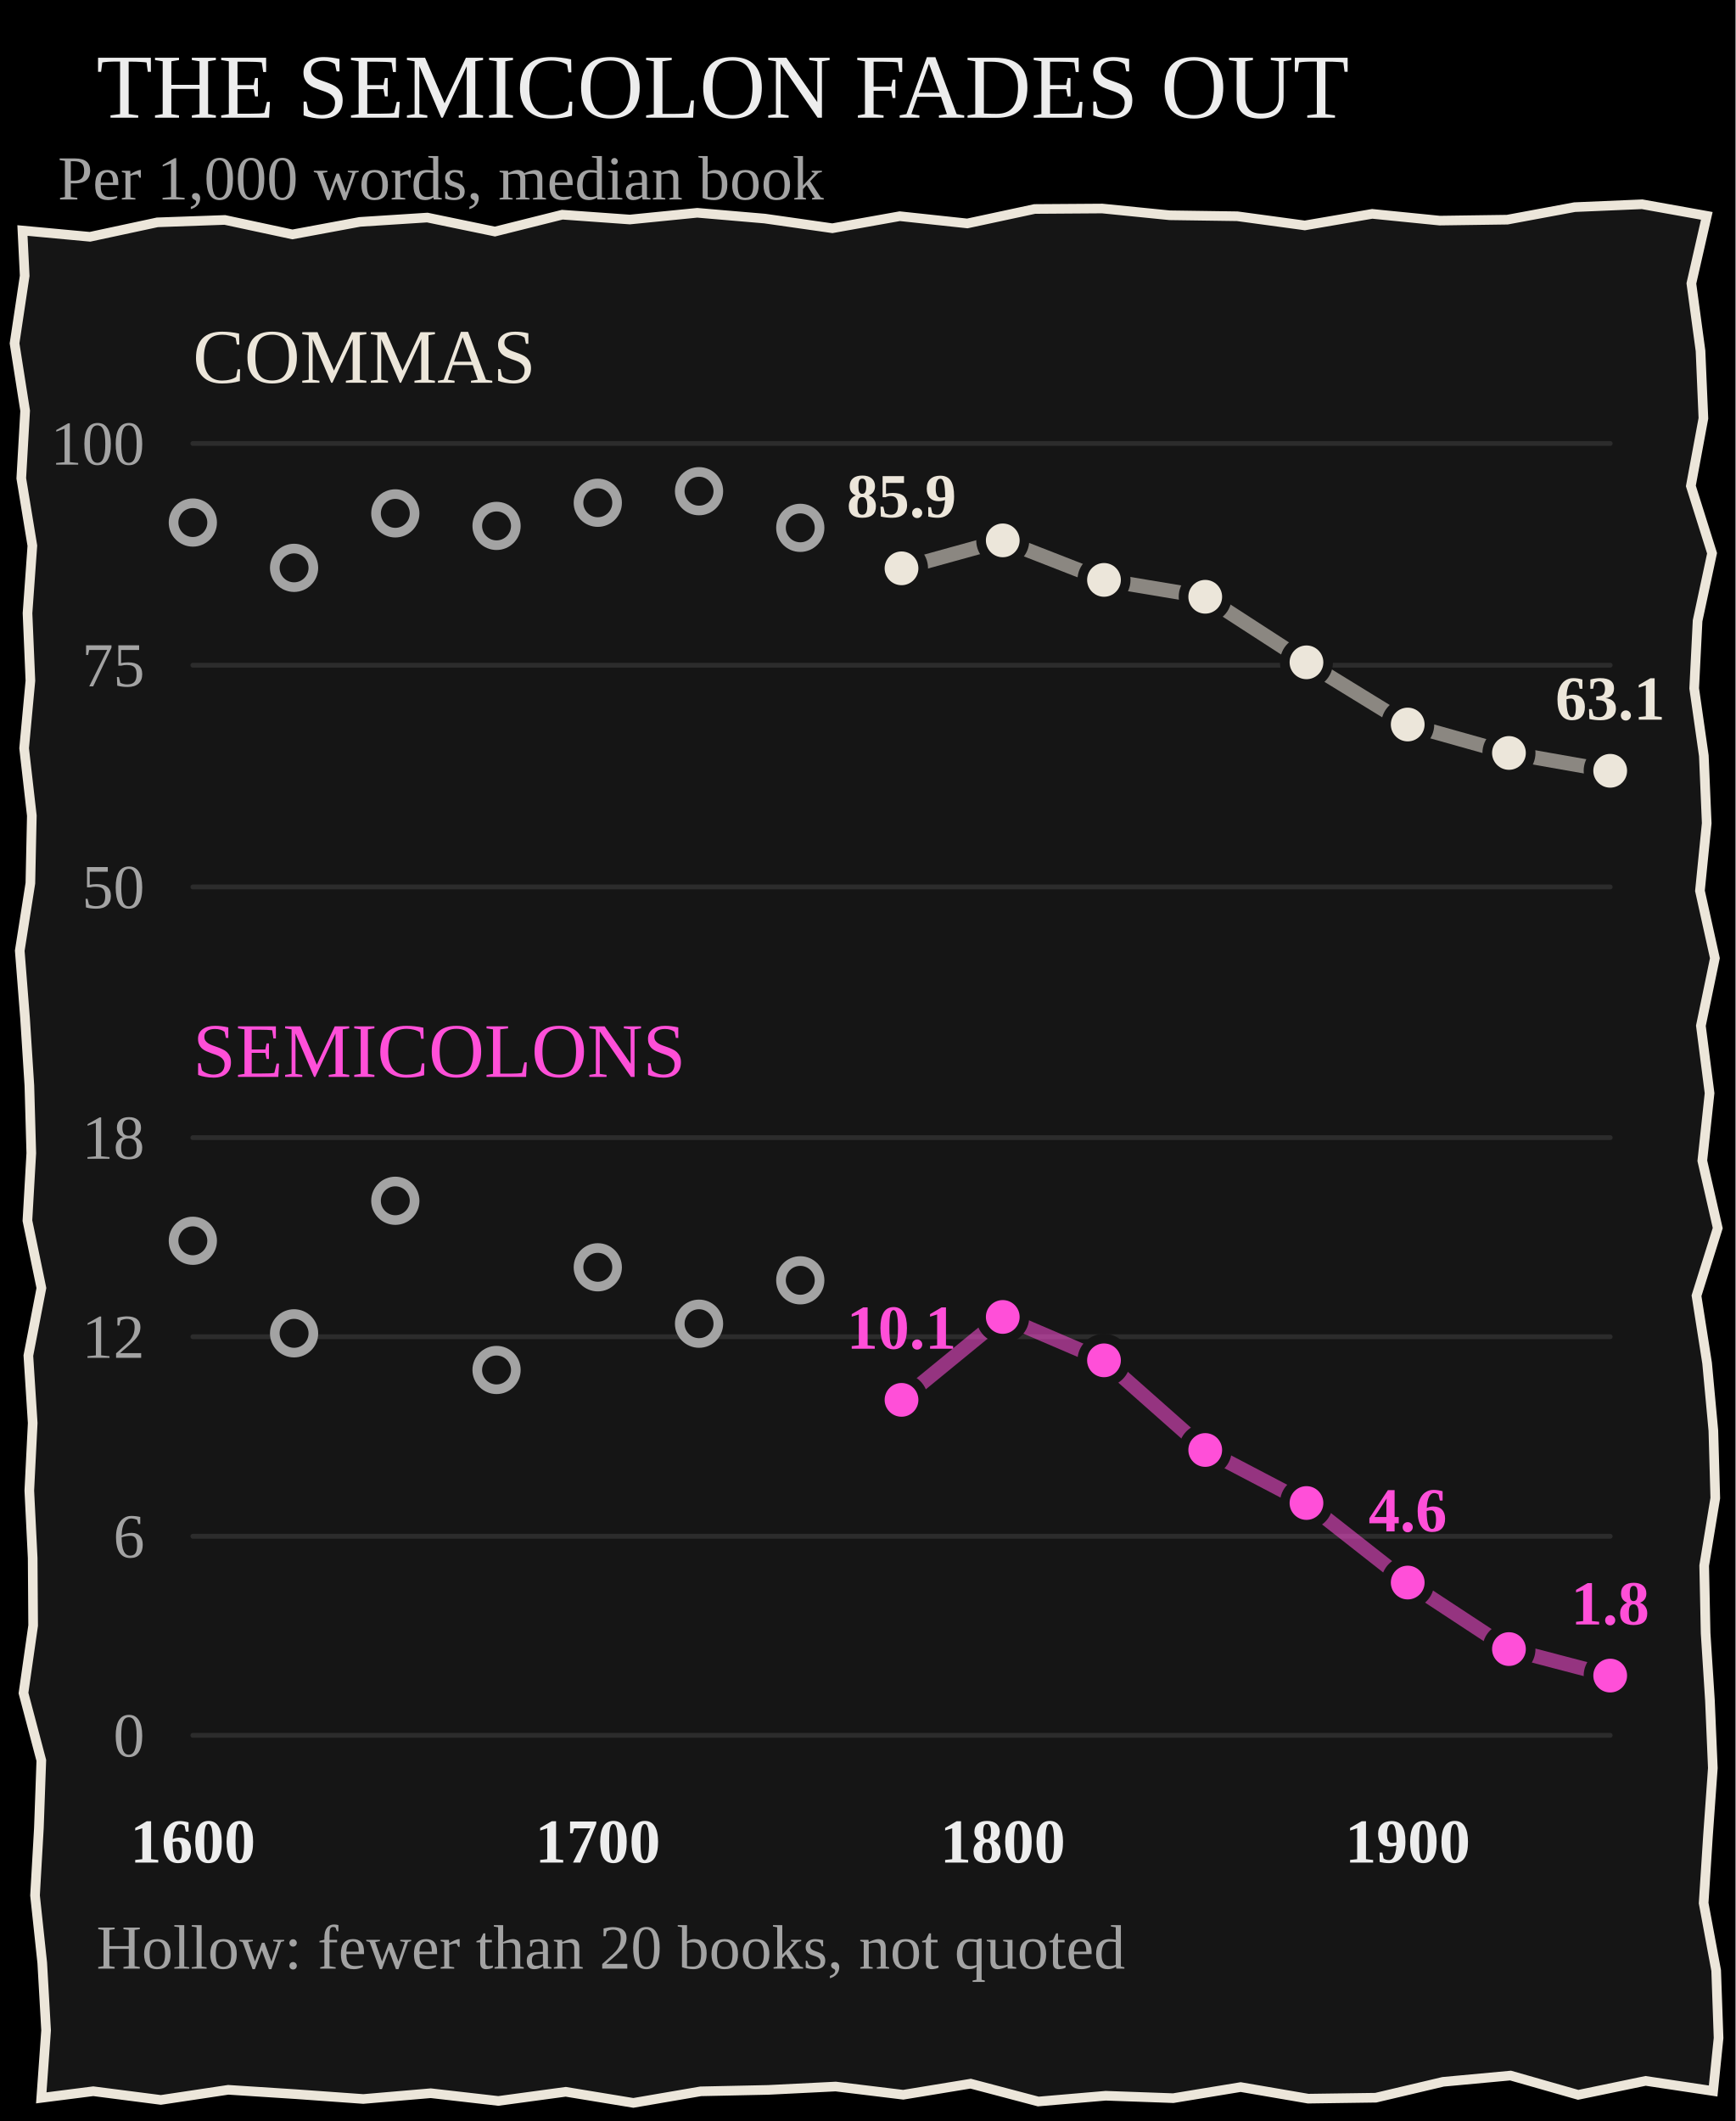
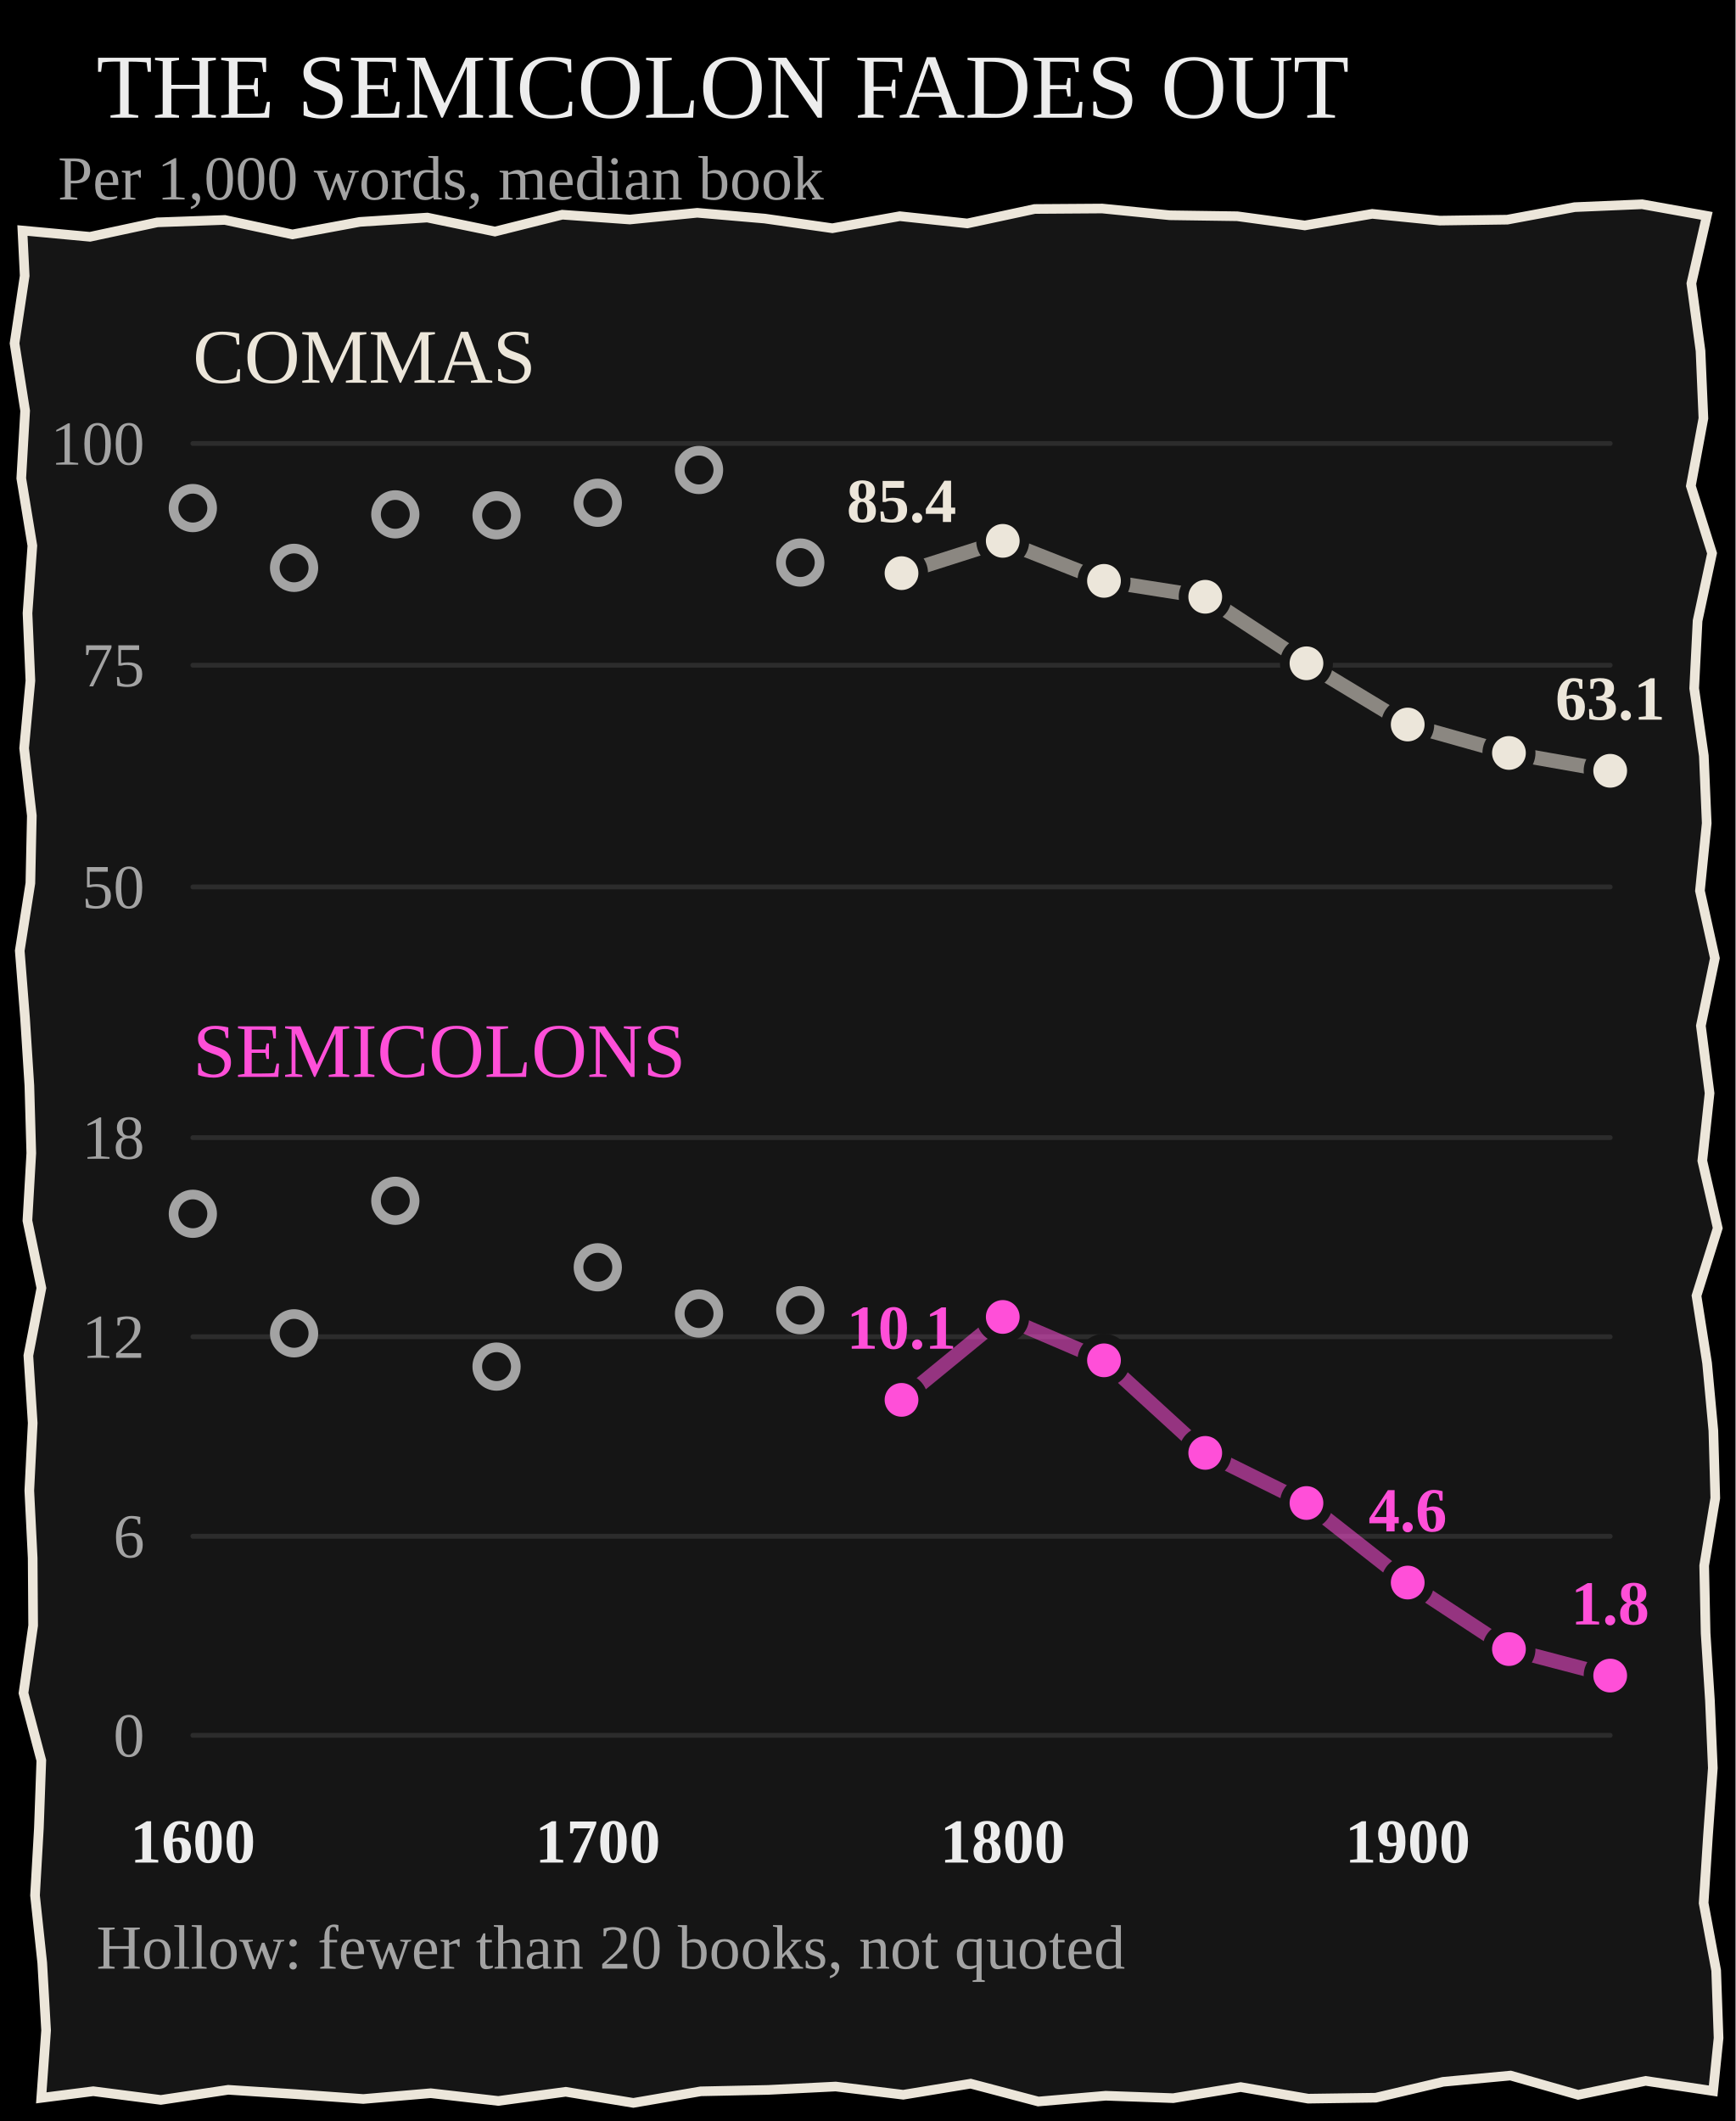
- <svg xmlns="http://www.w3.org/2000/svg" viewBox="0 0 360 440" width="360" height="440" role="img" aria-label="Two dot charts on one time axis, by 25-year period from 1600 to 1974, medians per 1,000 words. Semicolons fall from 10.1 in 1775-99 to 4.6 in 1900-24 and 1.8 in 1950-74, with the steepest fall after 1825. Commas, above for scale, fall less: from 85.9 to 63.1 over the same periods. Periods before 1775 have fewer than 20 books each and are drawn hollow.">
+ <svg xmlns="http://www.w3.org/2000/svg" viewBox="0 0 360 440" width="360" height="440" role="img" aria-label="Two dot charts on one time axis, by 25-year period from 1600 to 1974, medians per 1,000 words, duplicate copies removed. Semicolons fall from 10.1 in 1775-99 to 4.6 in 1900-24 and 1.8 in 1950-74, with the steepest fall after 1825. Commas, above for scale, fall less: from 85.4 to 63.1 over the same periods. Periods before 1775 have fewer than 20 books each and are drawn hollow.">
  <defs />
  <rect width="360" height="440" fill="#000000" />
  <path class="d-paper" d="M6,46.6 L20,48 L34,45.1 L48,44.7 L62,47.8 L76,45.3 L90,44.5 L104,47.5 L118,44.1 L132,45.2 L146,43.9 L160,45.2 L174,47.3 L188,44.9 L202,46.5 L216,43.6 L230,43.6 L244,45.1 L258,45.4 L272,47.4 L286,45.1 L300,46.6 L314,46.5 L328,44 L342,43.5 L355.4,46 L352.1,60 L353.9,74 L354.4,88 L351.7,102 L356,116 L352.9,130 L352.1,144 L354,158 L354.5,172 L353,186 L356,200 L353,214 L354.7,228 L353.1,242 L356.2,256 L351.7,270 L353.8,284 L355,298 L355.3,312 L352.9,326 L353.1,340 L353.9,354 L354.4,368 L353.3,382 L352.3,396 L354.8,410 L355.2,424 L354,435 L340,432.8 L326,435.6 L312,431.5 L298,432.7 L284,435.9 L270,436 L256,433.5 L242,435.7 L228,435.1 L214,436.2 L200,432.4 L186,434.6 L172,432.8 L158,433.4 L144,433.6 L130,435.9 L116,433.5 L102,435.3 L88,433.6 L74,434.7 L60,433.6 L46,432.6 L32,434.6 L18,432.7 L7.2,434 L8.3,420 L7.6,406 L6.2,392 L7.1,378 L7.7,364 L4.1,350 L6.2,336 L6.2,322 L5.6,308 L6.4,294 L5.6,280 L8.4,266 L5.6,252 L6.5,238 L6.2,224 L5.4,210 L4.4,196 L6.7,182 L7.1,168 L5.6,154 L7,140 L6.5,126 L7.6,112 L5.4,98 L6.3,84 L4.2,70 L6.4,56 Z" fill="#151515" stroke="#ece6da" stroke-width="2" transform="rotate(-0.4 180 240)" />
  <text x="20" y="18" font-family="var(--font-anton, Anton), Impact, sans-serif" font-size="19" fill="#ededed" text-anchor="start" dominant-baseline="central">THE SEMICOLON FADES OUT</text>
  <text x="12" y="37" font-family="var(--font-hanken-grotesk, 'Hanken Grotesk'), Arial, sans-serif" font-size="13" fill="#a3a3a3" text-anchor="start" dominant-baseline="central">Per 1,000 words, median book</text>
  <text x="40" y="74" font-family="var(--font-anton, Anton), Impact, sans-serif" font-size="16" fill="#ece6da" text-anchor="start" dominant-baseline="central">COMMAS</text>
  <path d="M40,184 L334,184" fill="none" stroke="#2c2c2c" stroke-width="1" stroke-linecap="round" />
  <text x="30" y="184" font-family="var(--font-hanken-grotesk, 'Hanken Grotesk'), Arial, sans-serif" font-size="13" fill="#a3a3a3" text-anchor="end" dominant-baseline="central">50</text>
  <path d="M40,138 L334,138" fill="none" stroke="#2c2c2c" stroke-width="1" stroke-linecap="round" />
  <text x="30" y="138" font-family="var(--font-hanken-grotesk, 'Hanken Grotesk'), Arial, sans-serif" font-size="13" fill="#a3a3a3" text-anchor="end" dominant-baseline="central">75</text>
  <path d="M40,92 L334,92" fill="none" stroke="#2c2c2c" stroke-width="1" stroke-linecap="round" />
  <text x="30" y="92" font-family="var(--font-hanken-grotesk, 'Hanken Grotesk'), Arial, sans-serif" font-size="13" fill="#a3a3a3" text-anchor="end" dominant-baseline="central">100</text>
  <text x="40" y="218" font-family="var(--font-anton, Anton), Impact, sans-serif" font-size="16" fill="#ff4fd8" text-anchor="start" dominant-baseline="central">SEMICOLONS</text>
  <path d="M40,360 L334,360" fill="none" stroke="#2c2c2c" stroke-width="1" stroke-linecap="round" />
  <text x="30" y="360" font-family="var(--font-hanken-grotesk, 'Hanken Grotesk'), Arial, sans-serif" font-size="13" fill="#a3a3a3" text-anchor="end" dominant-baseline="central">0</text>
  <path d="M40,318.7 L334,318.7" fill="none" stroke="#2c2c2c" stroke-width="1" stroke-linecap="round" />
  <text x="30" y="318.7" font-family="var(--font-hanken-grotesk, 'Hanken Grotesk'), Arial, sans-serif" font-size="13" fill="#a3a3a3" text-anchor="end" dominant-baseline="central">6</text>
  <path d="M40,277.3 L334,277.3" fill="none" stroke="#2c2c2c" stroke-width="1" stroke-linecap="round" />
  <text x="30" y="277.3" font-family="var(--font-hanken-grotesk, 'Hanken Grotesk'), Arial, sans-serif" font-size="13" fill="#a3a3a3" text-anchor="end" dominant-baseline="central">12</text>
  <path d="M40,236 L334,236" fill="none" stroke="#2c2c2c" stroke-width="1" stroke-linecap="round" />
  <text x="30" y="236" font-family="var(--font-hanken-grotesk, 'Hanken Grotesk'), Arial, sans-serif" font-size="13" fill="#a3a3a3" text-anchor="end" dominant-baseline="central">18</text>
  <text x="40" y="382" font-family="var(--font-hanken-grotesk, 'Hanken Grotesk'), Arial, sans-serif" font-size="13" font-weight="600" fill="#ededed" text-anchor="middle" dominant-baseline="central">1600</text>
  <text x="124" y="382" font-family="var(--font-hanken-grotesk, 'Hanken Grotesk'), Arial, sans-serif" font-size="13" font-weight="600" fill="#ededed" text-anchor="middle" dominant-baseline="central">1700</text>
  <text x="208" y="382" font-family="var(--font-hanken-grotesk, 'Hanken Grotesk'), Arial, sans-serif" font-size="13" font-weight="600" fill="#ededed" text-anchor="middle" dominant-baseline="central">1800</text>
  <text x="292" y="382" font-family="var(--font-hanken-grotesk, 'Hanken Grotesk'), Arial, sans-serif" font-size="13" font-weight="600" fill="#ededed" text-anchor="middle" dominant-baseline="central">1900</text>
  <text x="20" y="404" font-family="var(--font-hanken-grotesk, 'Hanken Grotesk'), Arial, sans-serif" font-size="13" fill="#a3a3a3" text-anchor="start" dominant-baseline="central">Hollow: fewer than 20 books, not quoted</text>
-   <path d="M187,117.9 L208,112.1 L229,120.3 L250,123.8 L271,137.4 L292,150.3 L313,156.2 L334,159.9" fill="none" stroke="#ece6da" stroke-width="3" stroke-linejoin="round" stroke-opacity="0.55" class="d-flow" opacity="1" />
-   <circle cx="40" r="4" fill="#151515" stroke="#a3a3a3" stroke-width="2" cy="108.4" opacity="1" />
+   <path d="M187,118.9 L208,112.2 L229,120.5 L250,123.8 L271,137.6 L292,150.3 L313,156.2 L334,159.9" fill="none" stroke="#ece6da" stroke-width="3" stroke-linejoin="round" stroke-opacity="0.55" class="d-flow" opacity="1" />
+   <circle cx="40" r="4" fill="#151515" stroke="#a3a3a3" stroke-width="2" cy="105.4" opacity="1" />
  <circle cx="61" r="4" fill="#151515" stroke="#a3a3a3" stroke-width="2" cy="117.8" opacity="1" />
-   <circle cx="82" r="4" fill="#151515" stroke="#a3a3a3" stroke-width="2" cy="106.5" opacity="1" />
-   <circle cx="103" r="4" fill="#151515" stroke="#a3a3a3" stroke-width="2" cy="109.1" opacity="1" />
+   <circle cx="82" r="4" fill="#151515" stroke="#a3a3a3" stroke-width="2" cy="106.7" opacity="1" />
+   <circle cx="103" r="4" fill="#151515" stroke="#a3a3a3" stroke-width="2" cy="106.9" opacity="1" />
  <circle cx="124" r="4" fill="#151515" stroke="#a3a3a3" stroke-width="2" cy="104.3" opacity="1" />
-   <circle cx="145" r="4" fill="#151515" stroke="#a3a3a3" stroke-width="2" cy="101.9" opacity="1" />
-   <circle cx="166" r="4" fill="#151515" stroke="#a3a3a3" stroke-width="2" cy="109.5" opacity="1" />
-   <circle cx="187" r="4.5" fill="#ece6da" stroke="#151515" stroke-width="2" cy="117.9" opacity="1" />
-   <circle cx="208" r="4.5" fill="#ece6da" stroke="#151515" stroke-width="2" cy="112.1" opacity="1" />
-   <circle cx="229" r="4.5" fill="#ece6da" stroke="#151515" stroke-width="2" cy="120.3" opacity="1" />
+   <circle cx="145" r="4" fill="#151515" stroke="#a3a3a3" stroke-width="2" cy="97.5" opacity="1" />
+   <circle cx="166" r="4" fill="#151515" stroke="#a3a3a3" stroke-width="2" cy="116.7" opacity="1" />
+   <circle cx="187" r="4.5" fill="#ece6da" stroke="#151515" stroke-width="2" cy="118.9" opacity="1" />
+   <circle cx="208" r="4.5" fill="#ece6da" stroke="#151515" stroke-width="2" cy="112.2" opacity="1" />
+   <circle cx="229" r="4.5" fill="#ece6da" stroke="#151515" stroke-width="2" cy="120.5" opacity="1" />
  <circle cx="250" r="4.5" fill="#ece6da" stroke="#151515" stroke-width="2" cy="123.8" opacity="1" />
-   <circle cx="271" r="4.5" fill="#ece6da" stroke="#151515" stroke-width="2" cy="137.4" opacity="1" />
+   <circle cx="271" r="4.5" fill="#ece6da" stroke="#151515" stroke-width="2" cy="137.6" opacity="1" />
  <circle cx="292" r="4.5" fill="#ece6da" stroke="#151515" stroke-width="2" cy="150.3" opacity="1" />
  <circle cx="313" r="4.5" fill="#ece6da" stroke="#151515" stroke-width="2" cy="156.2" opacity="1" />
  <circle cx="334" r="4.5" fill="#ece6da" stroke="#151515" stroke-width="2" cy="159.9" opacity="1" />
-   <text x="187" y="102.9" font-family="var(--font-hanken-grotesk, 'Hanken Grotesk'), Arial, sans-serif" font-size="13" font-weight="700" fill="#ece6da" text-anchor="middle" dominant-baseline="central" opacity="1">85.9</text>
+   <text x="187" y="103.9" font-family="var(--font-hanken-grotesk, 'Hanken Grotesk'), Arial, sans-serif" font-size="13" font-weight="700" fill="#ece6da" text-anchor="middle" dominant-baseline="central" opacity="1">85.4</text>
  <text x="334" y="144.9" font-family="var(--font-hanken-grotesk, 'Hanken Grotesk'), Arial, sans-serif" font-size="13" font-weight="700" fill="#ece6da" text-anchor="middle" dominant-baseline="central" opacity="1">63.1</text>
-   <path d="M187,290.4 L208,273.2 L229,282.2 L250,300.8 L271,311.8 L292,328.3 L313,342.1 L334,347.6" fill="none" stroke="#ff4fd8" stroke-width="3" stroke-linejoin="round" stroke-opacity="0.55" class="d-flow" opacity="1" />
-   <circle cx="40" r="4" fill="#151515" stroke="#a3a3a3" stroke-width="2" cy="257.4" opacity="1" />
+   <path d="M187,290.4 L208,273.2 L229,282.2 L250,301.4 L271,311.8 L292,328.3 L313,342.1 L334,347.6" fill="none" stroke="#ff4fd8" stroke-width="3" stroke-linejoin="round" stroke-opacity="0.55" class="d-flow" opacity="1" />
+   <circle cx="40" r="4" fill="#151515" stroke="#a3a3a3" stroke-width="2" cy="251.8" opacity="1" />
  <circle cx="61" r="4" fill="#151515" stroke="#a3a3a3" stroke-width="2" cy="276.6" opacity="1" />
  <circle cx="82" r="4" fill="#151515" stroke="#a3a3a3" stroke-width="2" cy="249.1" opacity="1" />
-   <circle cx="103" r="4" fill="#151515" stroke="#a3a3a3" stroke-width="2" cy="284.2" opacity="1" />
+   <circle cx="103" r="4" fill="#151515" stroke="#a3a3a3" stroke-width="2" cy="283.5" opacity="1" />
  <circle cx="124" r="4" fill="#151515" stroke="#a3a3a3" stroke-width="2" cy="262.9" opacity="1" />
-   <circle cx="145" r="4" fill="#151515" stroke="#a3a3a3" stroke-width="2" cy="274.6" opacity="1" />
-   <circle cx="166" r="4" fill="#151515" stroke="#a3a3a3" stroke-width="2" cy="265.6" opacity="1" />
+   <circle cx="145" r="4" fill="#151515" stroke="#a3a3a3" stroke-width="2" cy="272.5" opacity="1" />
+   <circle cx="166" r="4" fill="#151515" stroke="#a3a3a3" stroke-width="2" cy="271.8" opacity="1" />
  <circle cx="187" r="4.5" fill="#ff4fd8" stroke="#151515" stroke-width="2" cy="290.4" opacity="1" />
  <circle cx="208" r="4.5" fill="#ff4fd8" stroke="#151515" stroke-width="2" cy="273.2" opacity="1" />
  <circle cx="229" r="4.5" fill="#ff4fd8" stroke="#151515" stroke-width="2" cy="282.2" opacity="1" />
-   <circle cx="250" r="4.5" fill="#ff4fd8" stroke="#151515" stroke-width="2" cy="300.8" opacity="1" />
+   <circle cx="250" r="4.5" fill="#ff4fd8" stroke="#151515" stroke-width="2" cy="301.4" opacity="1" />
  <circle cx="271" r="4.5" fill="#ff4fd8" stroke="#151515" stroke-width="2" cy="311.8" opacity="1" />
  <circle cx="292" r="4.5" fill="#ff4fd8" stroke="#151515" stroke-width="2" cy="328.3" opacity="1" />
  <circle cx="313" r="4.5" fill="#ff4fd8" stroke="#151515" stroke-width="2" cy="342.1" opacity="1" />
  <circle cx="334" r="4.5" fill="#ff4fd8" stroke="#151515" stroke-width="2" cy="347.6" opacity="1" />
  <text x="187" y="275.4" font-family="var(--font-hanken-grotesk, 'Hanken Grotesk'), Arial, sans-serif" font-size="13" font-weight="700" fill="#ff4fd8" text-anchor="middle" dominant-baseline="central" opacity="1">10.1</text>
  <text x="292" y="313.3" font-family="var(--font-hanken-grotesk, 'Hanken Grotesk'), Arial, sans-serif" font-size="13" font-weight="700" fill="#ff4fd8" text-anchor="middle" dominant-baseline="central" opacity="1">4.6</text>
  <text x="334" y="332.6" font-family="var(--font-hanken-grotesk, 'Hanken Grotesk'), Arial, sans-serif" font-size="13" font-weight="700" fill="#ff4fd8" text-anchor="middle" dominant-baseline="central" opacity="1">1.8</text>
</svg>
